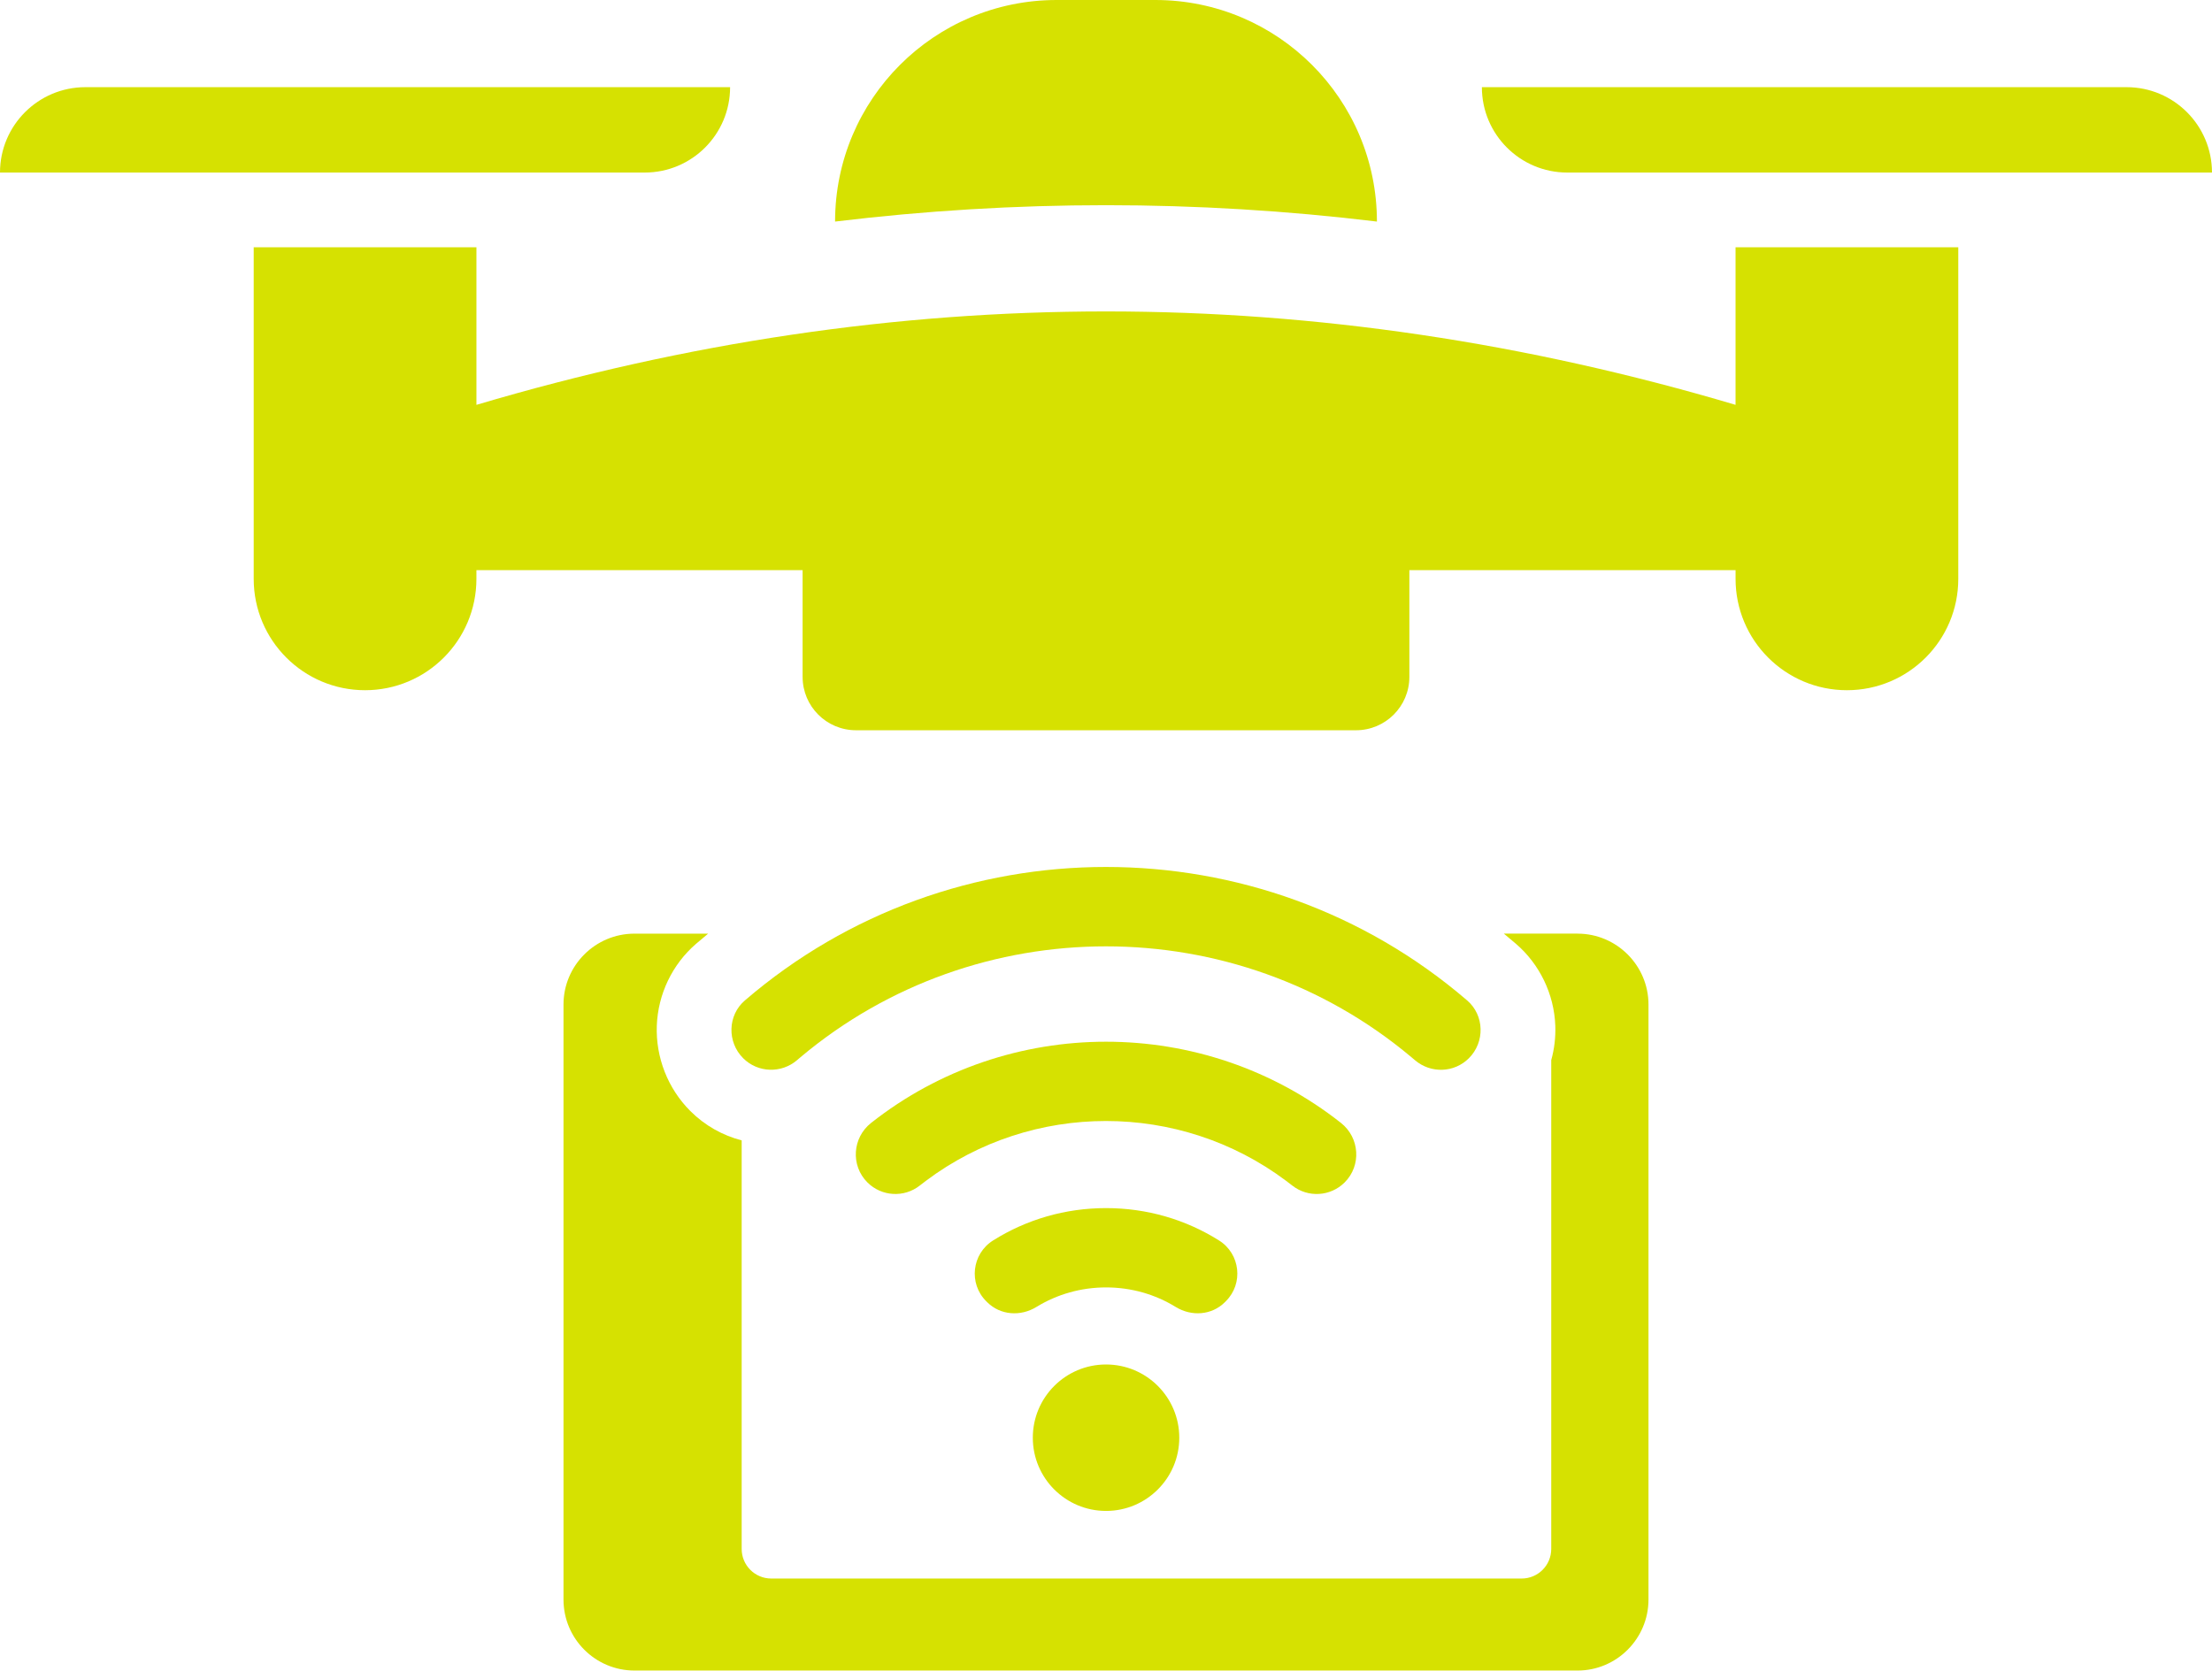
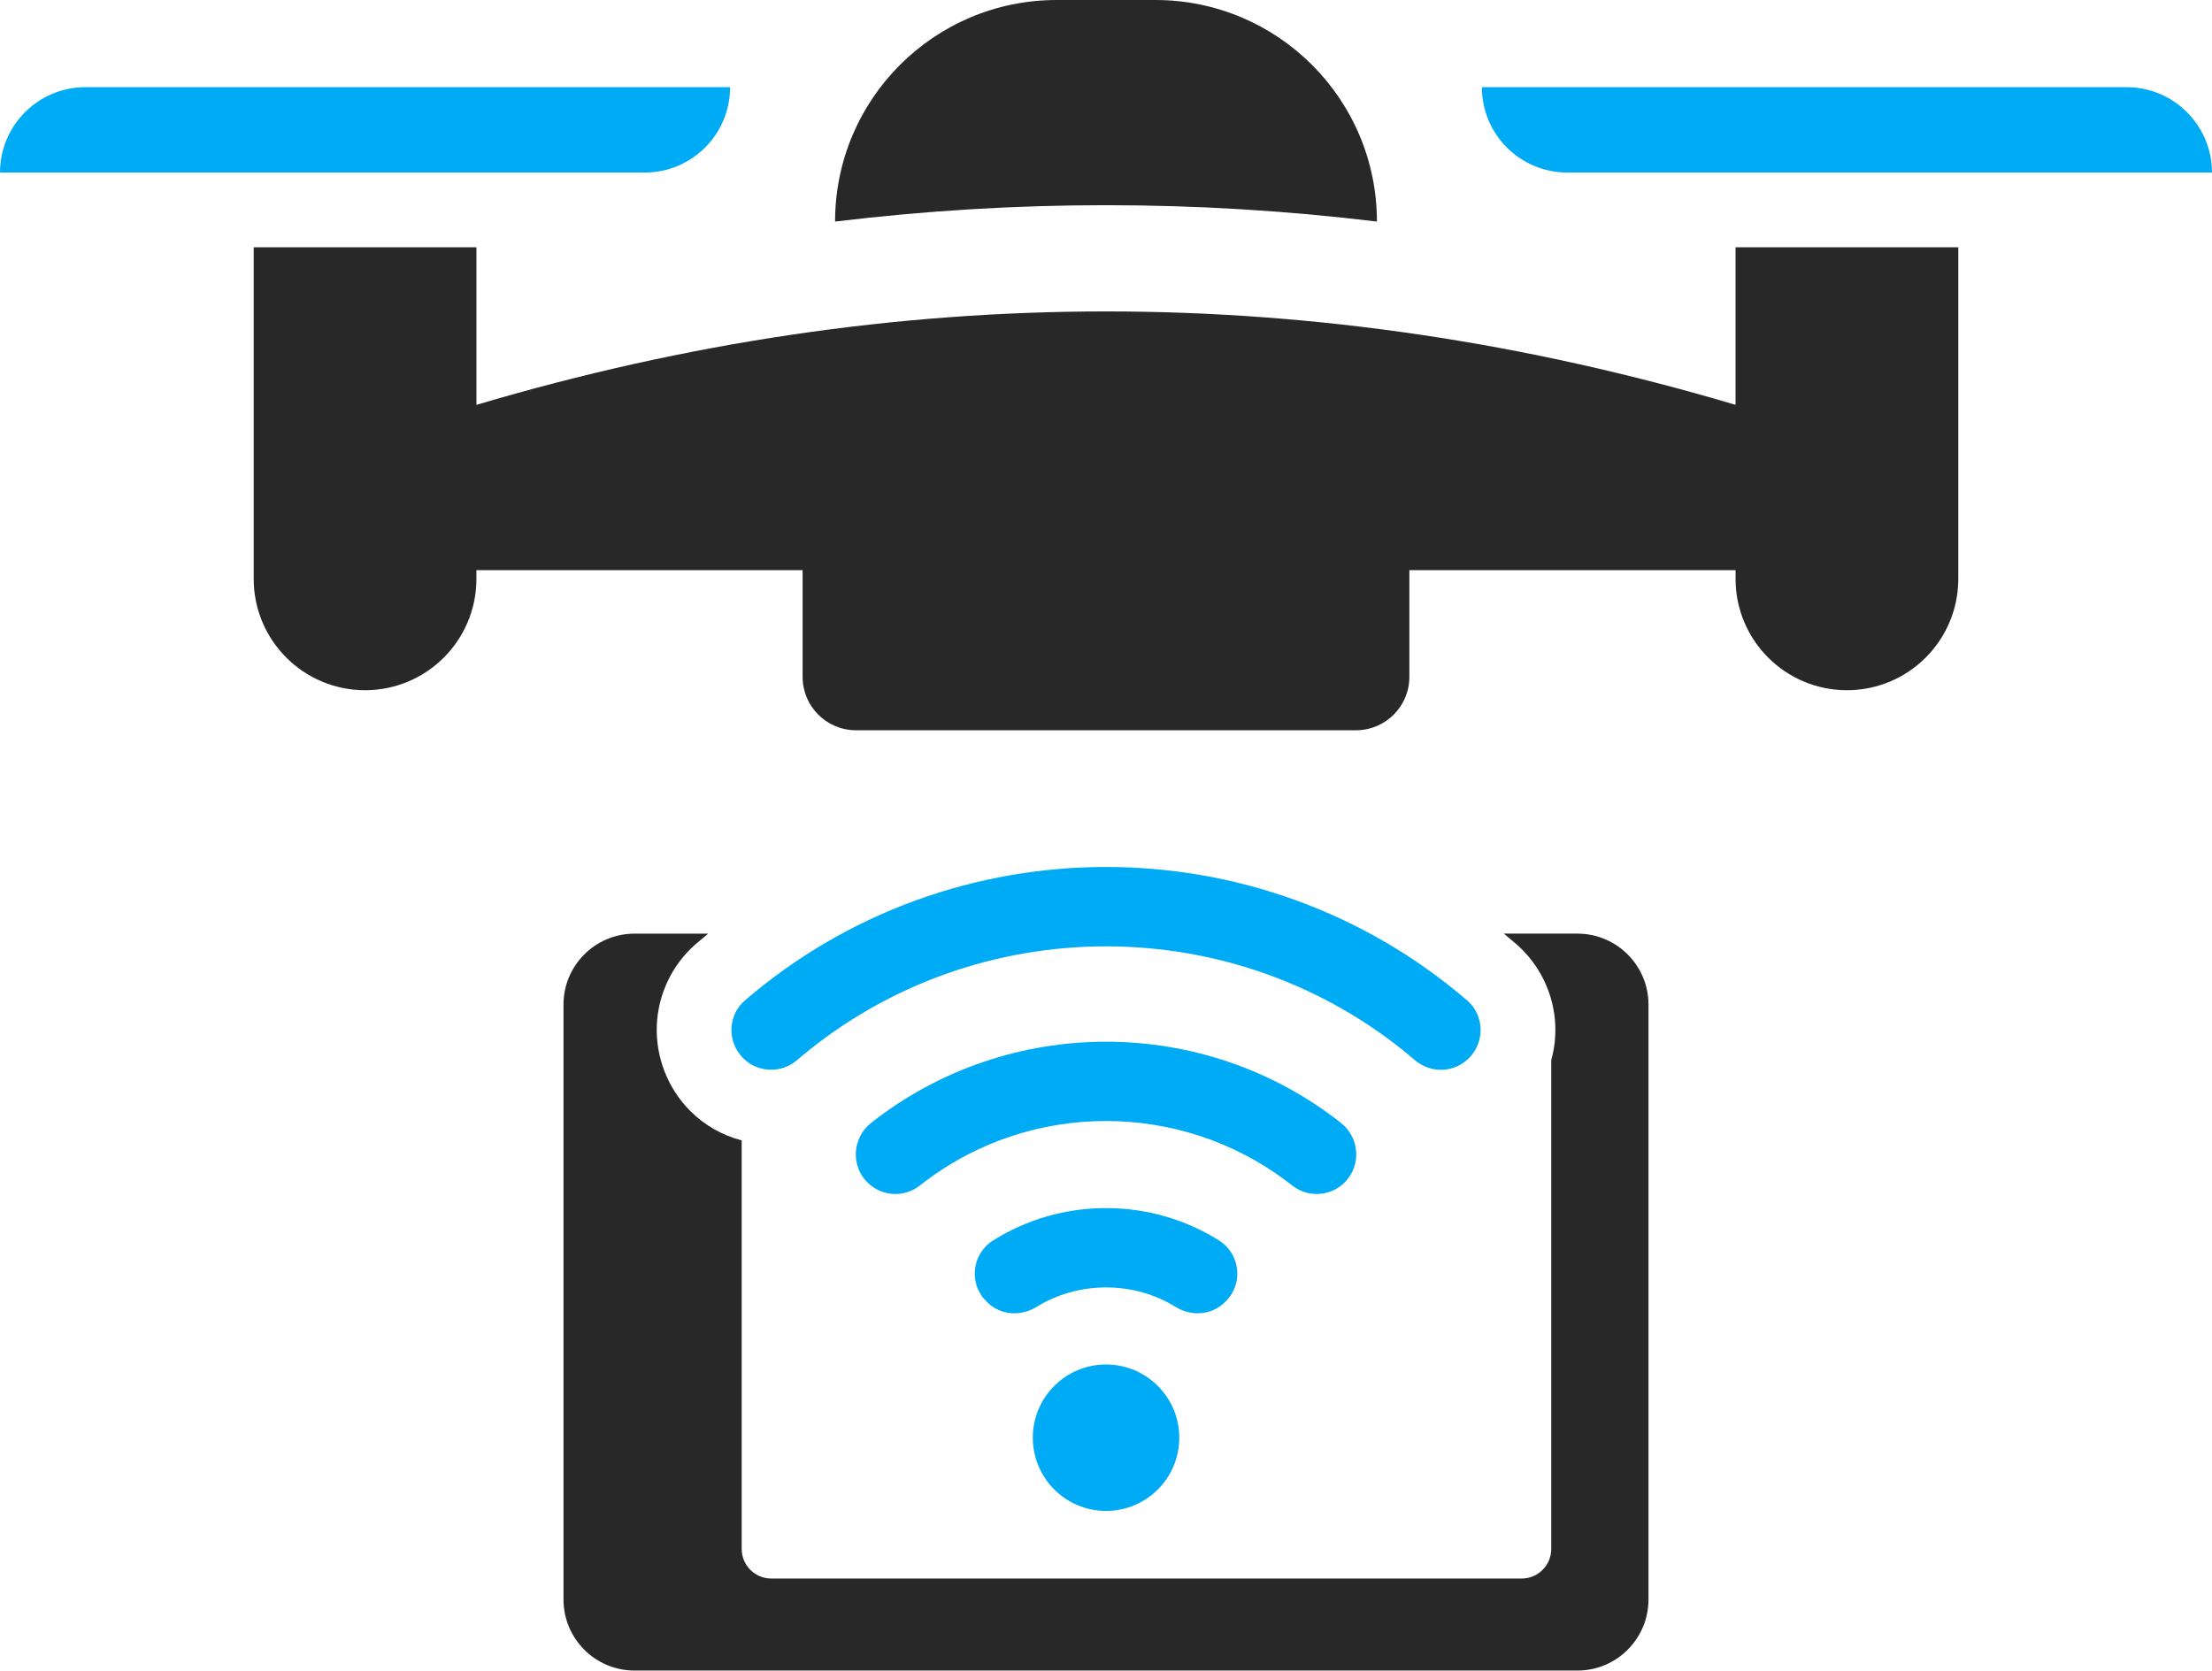
<svg xmlns="http://www.w3.org/2000/svg" id="Layer_2" data-name="Layer 2" viewBox="0 0 124.767 94.248">
  <g id="Color" fill="#00ABF6">
-     <path d="M41.182,4.918H4.817C2.157,4.918,0,7.075,0,9.735h36.364c2.661,0,4.817-2.157,4.817-4.817Z" fill="#D6E101" />
-     <path d="M88.402,9.735h36.364c0-2.661-2.157-4.817-4.817-4.817h-36.364c0,2.661,2.157,4.817,4.817,4.817Z" fill="#D6E101" />
-     <path d="M69.089,73.466l.058-.058c1.001-.999.81-2.67-.386-3.423-1.891-1.19-4.082-1.827-6.373-1.827s-4.481.636-6.374,1.826c-1.198.753-1.39,2.426-.389,3.426l.054.054c.742.742,1.883.821,2.777.273,1.172-.719,2.522-1.104,3.932-1.104s2.758.384,3.928,1.103c.893.548,2.032.47,2.774-.27Z" fill="#D6E101" />
-     <path d="M72.888,66.884c.888.7,2.158.624,2.958-.176.953-.953.848-2.521-.21-3.356-7.741-6.108-18.76-6.108-26.501,0-1.058.835-1.163,2.403-.21,3.356.8.8,2.069.875,2.957.176.117-.092.236-.183.355-.272,5.989-4.49,14.298-4.49,20.295,0,.12.089.238.18.355.272Z" fill="#D6E101" />
-     <path d="M79.811,59.814c.891.761,2.213.717,3.041-.111.912-.912.88-2.42-.098-3.261-11.678-10.04-29.068-10.04-40.74.001-.977.84-1.008,2.347-.097,3.258.83.83,2.157.871,3.047.105.065-.056.13-.111.195-.167,9.927-8.331,24.524-8.331,34.444,0,.069.058.138.116.207.175Z" fill="#D6E101" />
-     <path d="M62.386,76.981c-2.282,0-4.131,1.85-4.131,4.131s1.849,4.131,4.131,4.131,4.131-1.85,4.131-4.131-1.85-4.131-4.131-4.131Z" fill="#D6E101" />
+     <path d="M41.182,4.918H4.817C2.157,4.918,0,7.075,0,9.735h36.364c2.661,0,4.817-2.157,4.817-4.817Z" />
+     <path d="M88.402,9.735h36.364c0-2.661-2.157-4.817-4.817-4.817h-36.364c0,2.661,2.157,4.817,4.817,4.817Z" />
+     <path d="M69.089,73.466l.058-.058c1.001-.999.81-2.67-.386-3.423-1.891-1.19-4.082-1.827-6.373-1.827s-4.481.636-6.374,1.826c-1.198.753-1.39,2.426-.389,3.426l.054.054c.742.742,1.883.821,2.777.273,1.172-.719,2.522-1.104,3.932-1.104s2.758.384,3.928,1.103c.893.548,2.032.47,2.774-.27Z" />
+     <path d="M72.888,66.884c.888.7,2.158.624,2.958-.176.953-.953.848-2.521-.21-3.356-7.741-6.108-18.76-6.108-26.501,0-1.058.835-1.163,2.403-.21,3.356.8.8,2.069.875,2.957.176.117-.092.236-.183.355-.272,5.989-4.49,14.298-4.49,20.295,0,.12.089.238.18.355.272Z" />
+     <path d="M79.811,59.814c.891.761,2.213.717,3.041-.111.912-.912.88-2.42-.098-3.261-11.678-10.04-29.068-10.04-40.74.001-.977.84-1.008,2.347-.097,3.258.83.83,2.157.871,3.047.105.065-.056.13-.111.195-.167,9.927-8.331,24.524-8.331,34.444,0,.069.058.138.116.207.175Z" />
+     <path d="M62.386,76.981c-2.282,0-4.131,1.85-4.131,4.131s1.849,4.131,4.131,4.131,4.131-1.85,4.131-4.131-1.85-4.131-4.131-4.131Z" />
  </g>
  <g id="Grey" fill="#282828">
-     <path d="M77.665,12.5h0c0-6.904-5.596-12.5-12.5-12.5h-5.563c-6.903,0-12.5,5.596-12.5,12.5h0c10.182-1.231,20.38-1.231,30.562,0Z" fill="#D6E101" />
-     <path d="M97.895,22.841c-23.674-7.028-47.348-7.028-71.022,0v-8.891h-12.563v18.709c0,3.469,2.812,6.281,6.281,6.281s6.281-2.812,6.281-6.281v-.493h18.399v6.022c0,1.663,1.348,3.011,3.011,3.011h28.202c1.663,0,3.011-1.348,3.011-3.011v-6.022h18.399v.493c0,3.469,2.812,6.281,6.281,6.281s6.281-2.812,6.281-6.281V13.95h-12.563v8.891Z" fill="#D6E101" />
-     <path d="M88.985,52.673h-4.161c.229.187.458.379.68.572,1.343,1.156,2.156,2.842,2.222,4.619.024.662-.054,1.319-.229,1.945v27.58c0,.915-.741,1.668-1.668,1.668h-42.327c-.927,0-1.668-.753-1.668-1.668v-23.051c-1.066-.277-2.071-.831-2.896-1.656-1.271-1.27-1.957-3.029-1.891-4.817.066-1.776.873-3.462,2.216-4.619.223-.193.452-.385.68-.572h-4.155c-2.216,0-4.004,1.801-4.004,3.998v33.571c0,2.204,1.788,4.005,4.004,4.005h53.196c2.204,0,3.998-1.8,3.998-4.005v-33.571c0-2.198-1.794-3.998-3.998-3.998Z" fill="#D6E101" />
+     <path d="M77.665,12.5h0c0-6.904-5.596-12.5-12.5-12.5h-5.563c-6.903,0-12.5,5.596-12.5,12.5h0c10.182-1.231,20.38-1.231,30.562,0Z" />
+     <path d="M97.895,22.841c-23.674-7.028-47.348-7.028-71.022,0v-8.891h-12.563v18.709c0,3.469,2.812,6.281,6.281,6.281s6.281-2.812,6.281-6.281v-.493h18.399v6.022c0,1.663,1.348,3.011,3.011,3.011h28.202c1.663,0,3.011-1.348,3.011-3.011v-6.022h18.399v.493c0,3.469,2.812,6.281,6.281,6.281s6.281-2.812,6.281-6.281V13.95h-12.563v8.891Z" />
+     <path d="M88.985,52.673h-4.161c.229.187.458.379.68.572,1.343,1.156,2.156,2.842,2.222,4.619.024.662-.054,1.319-.229,1.945v27.58c0,.915-.741,1.668-1.668,1.668h-42.327c-.927,0-1.668-.753-1.668-1.668v-23.051c-1.066-.277-2.071-.831-2.896-1.656-1.271-1.27-1.957-3.029-1.891-4.817.066-1.776.873-3.462,2.216-4.619.223-.193.452-.385.68-.572h-4.155c-2.216,0-4.004,1.801-4.004,3.998v33.571c0,2.204,1.788,4.005,4.004,4.005h53.196c2.204,0,3.998-1.8,3.998-4.005v-33.571c0-2.198-1.794-3.998-3.998-3.998Z" />
  </g>
</svg>
